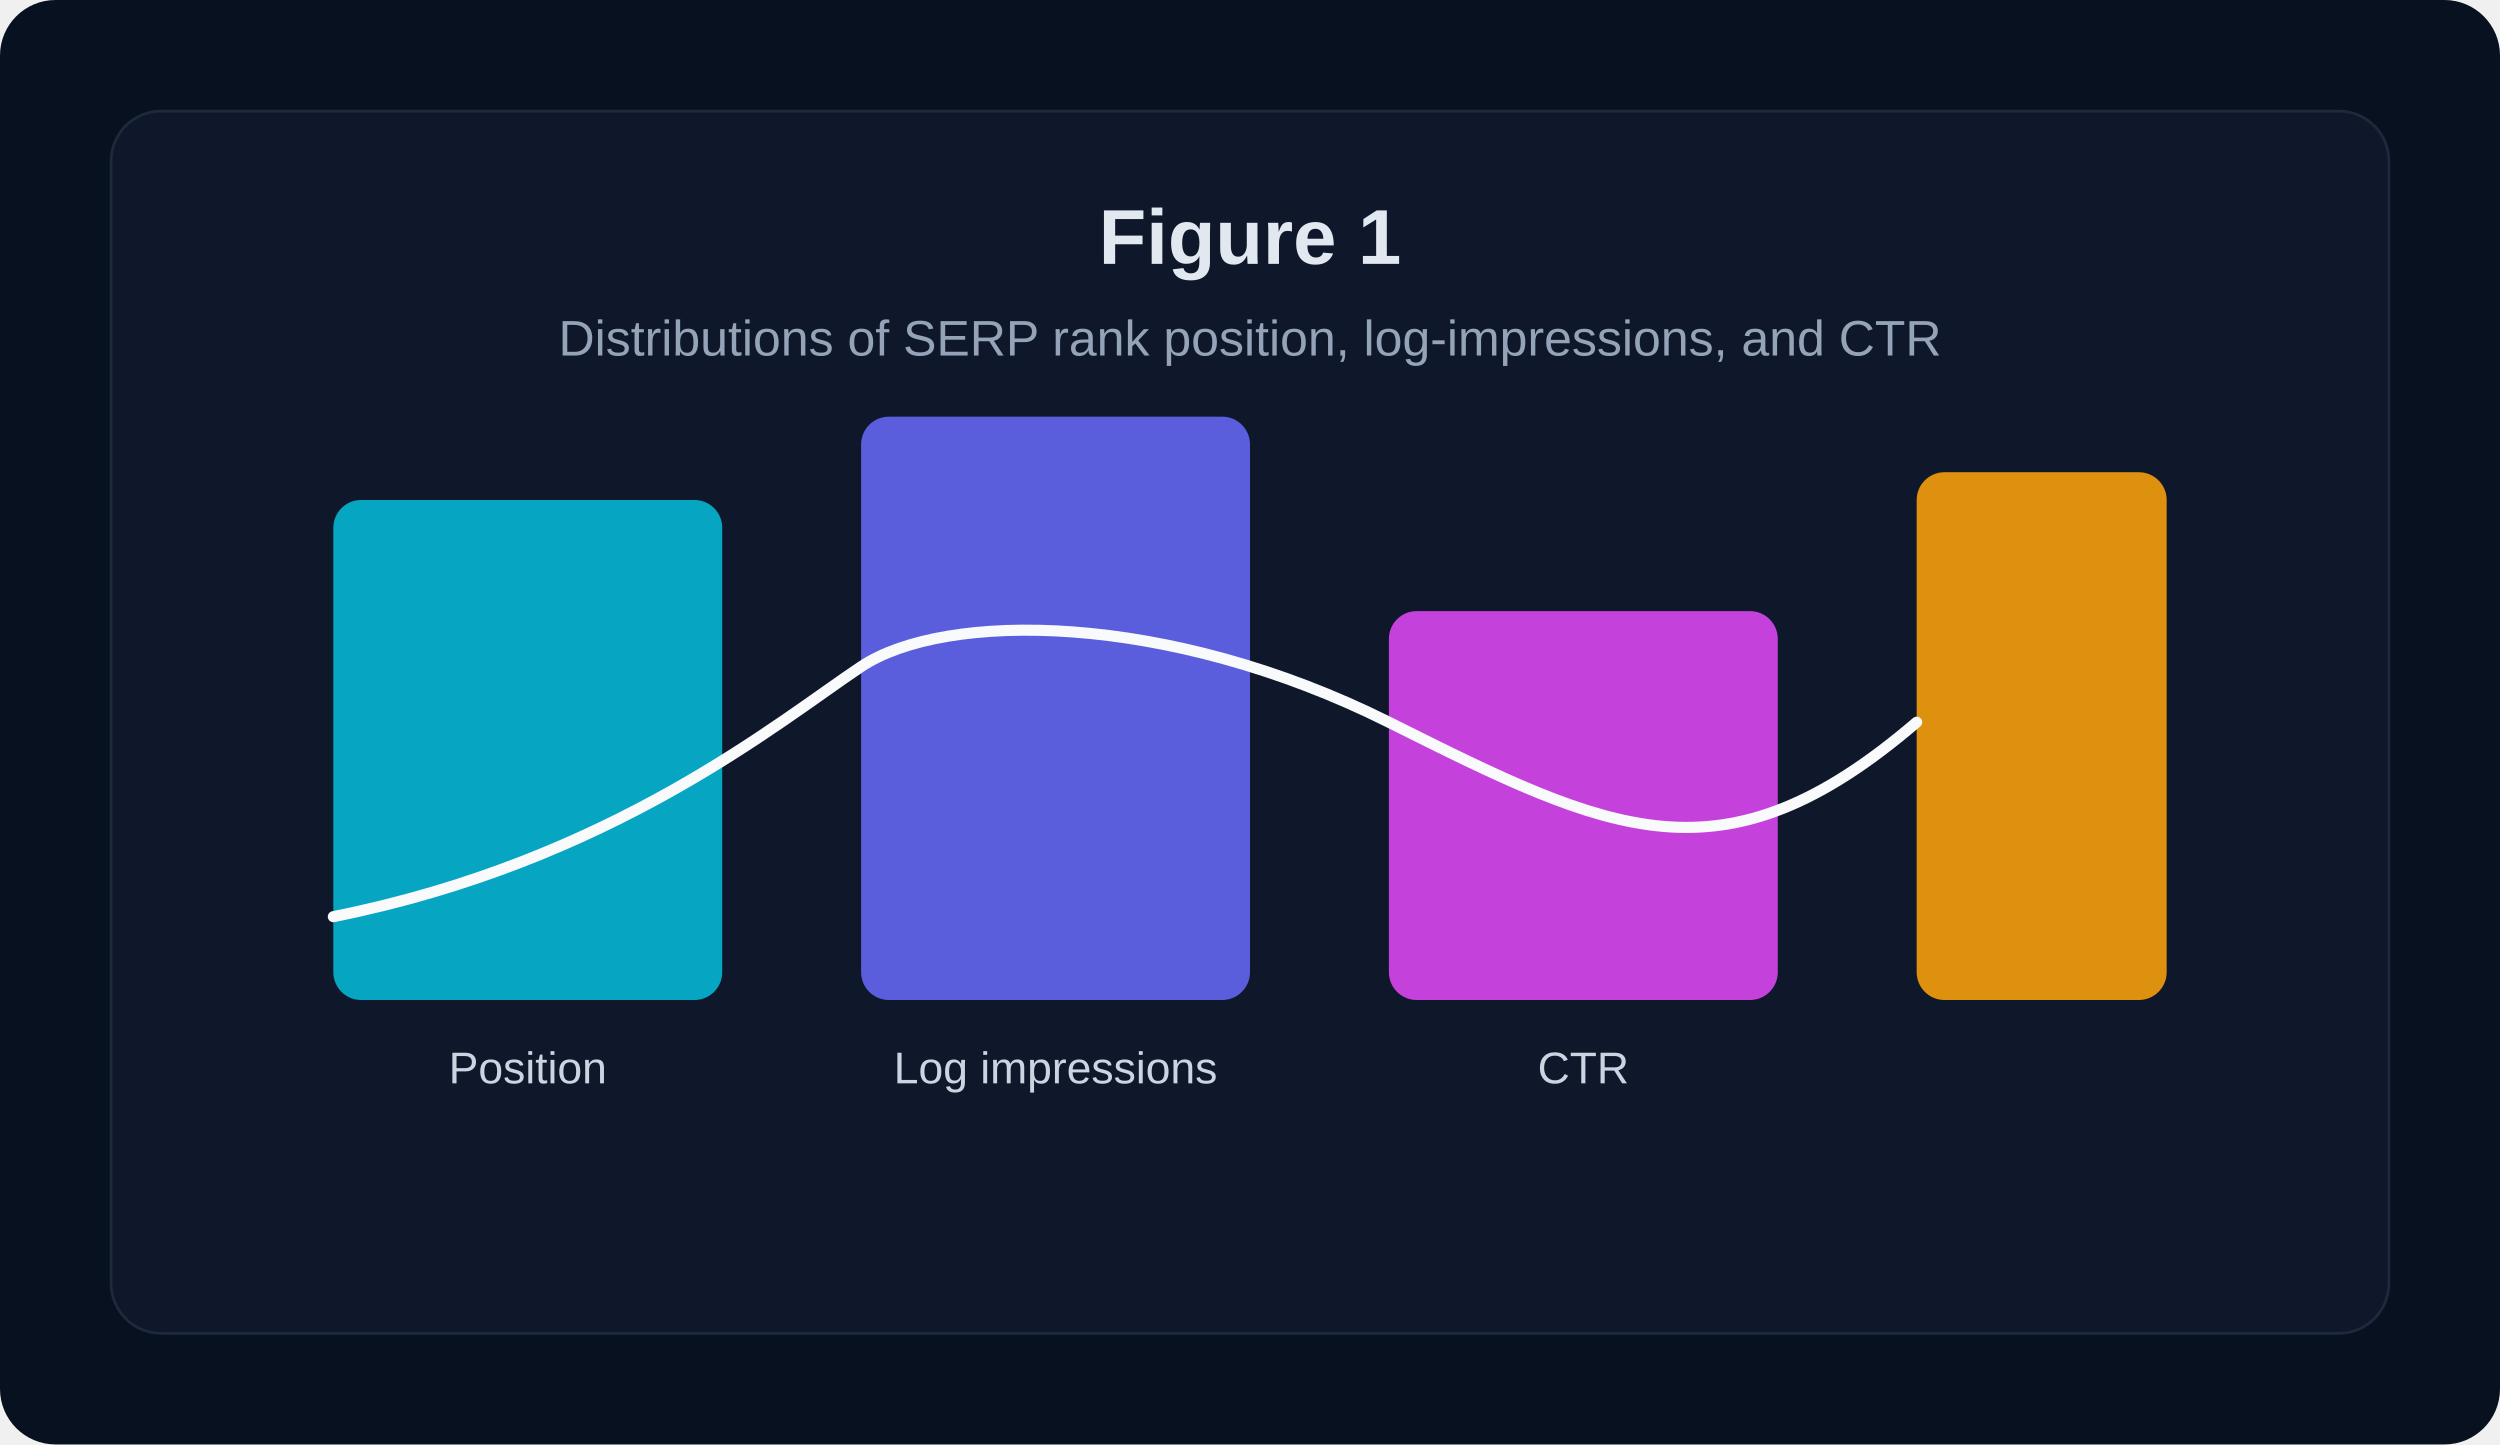
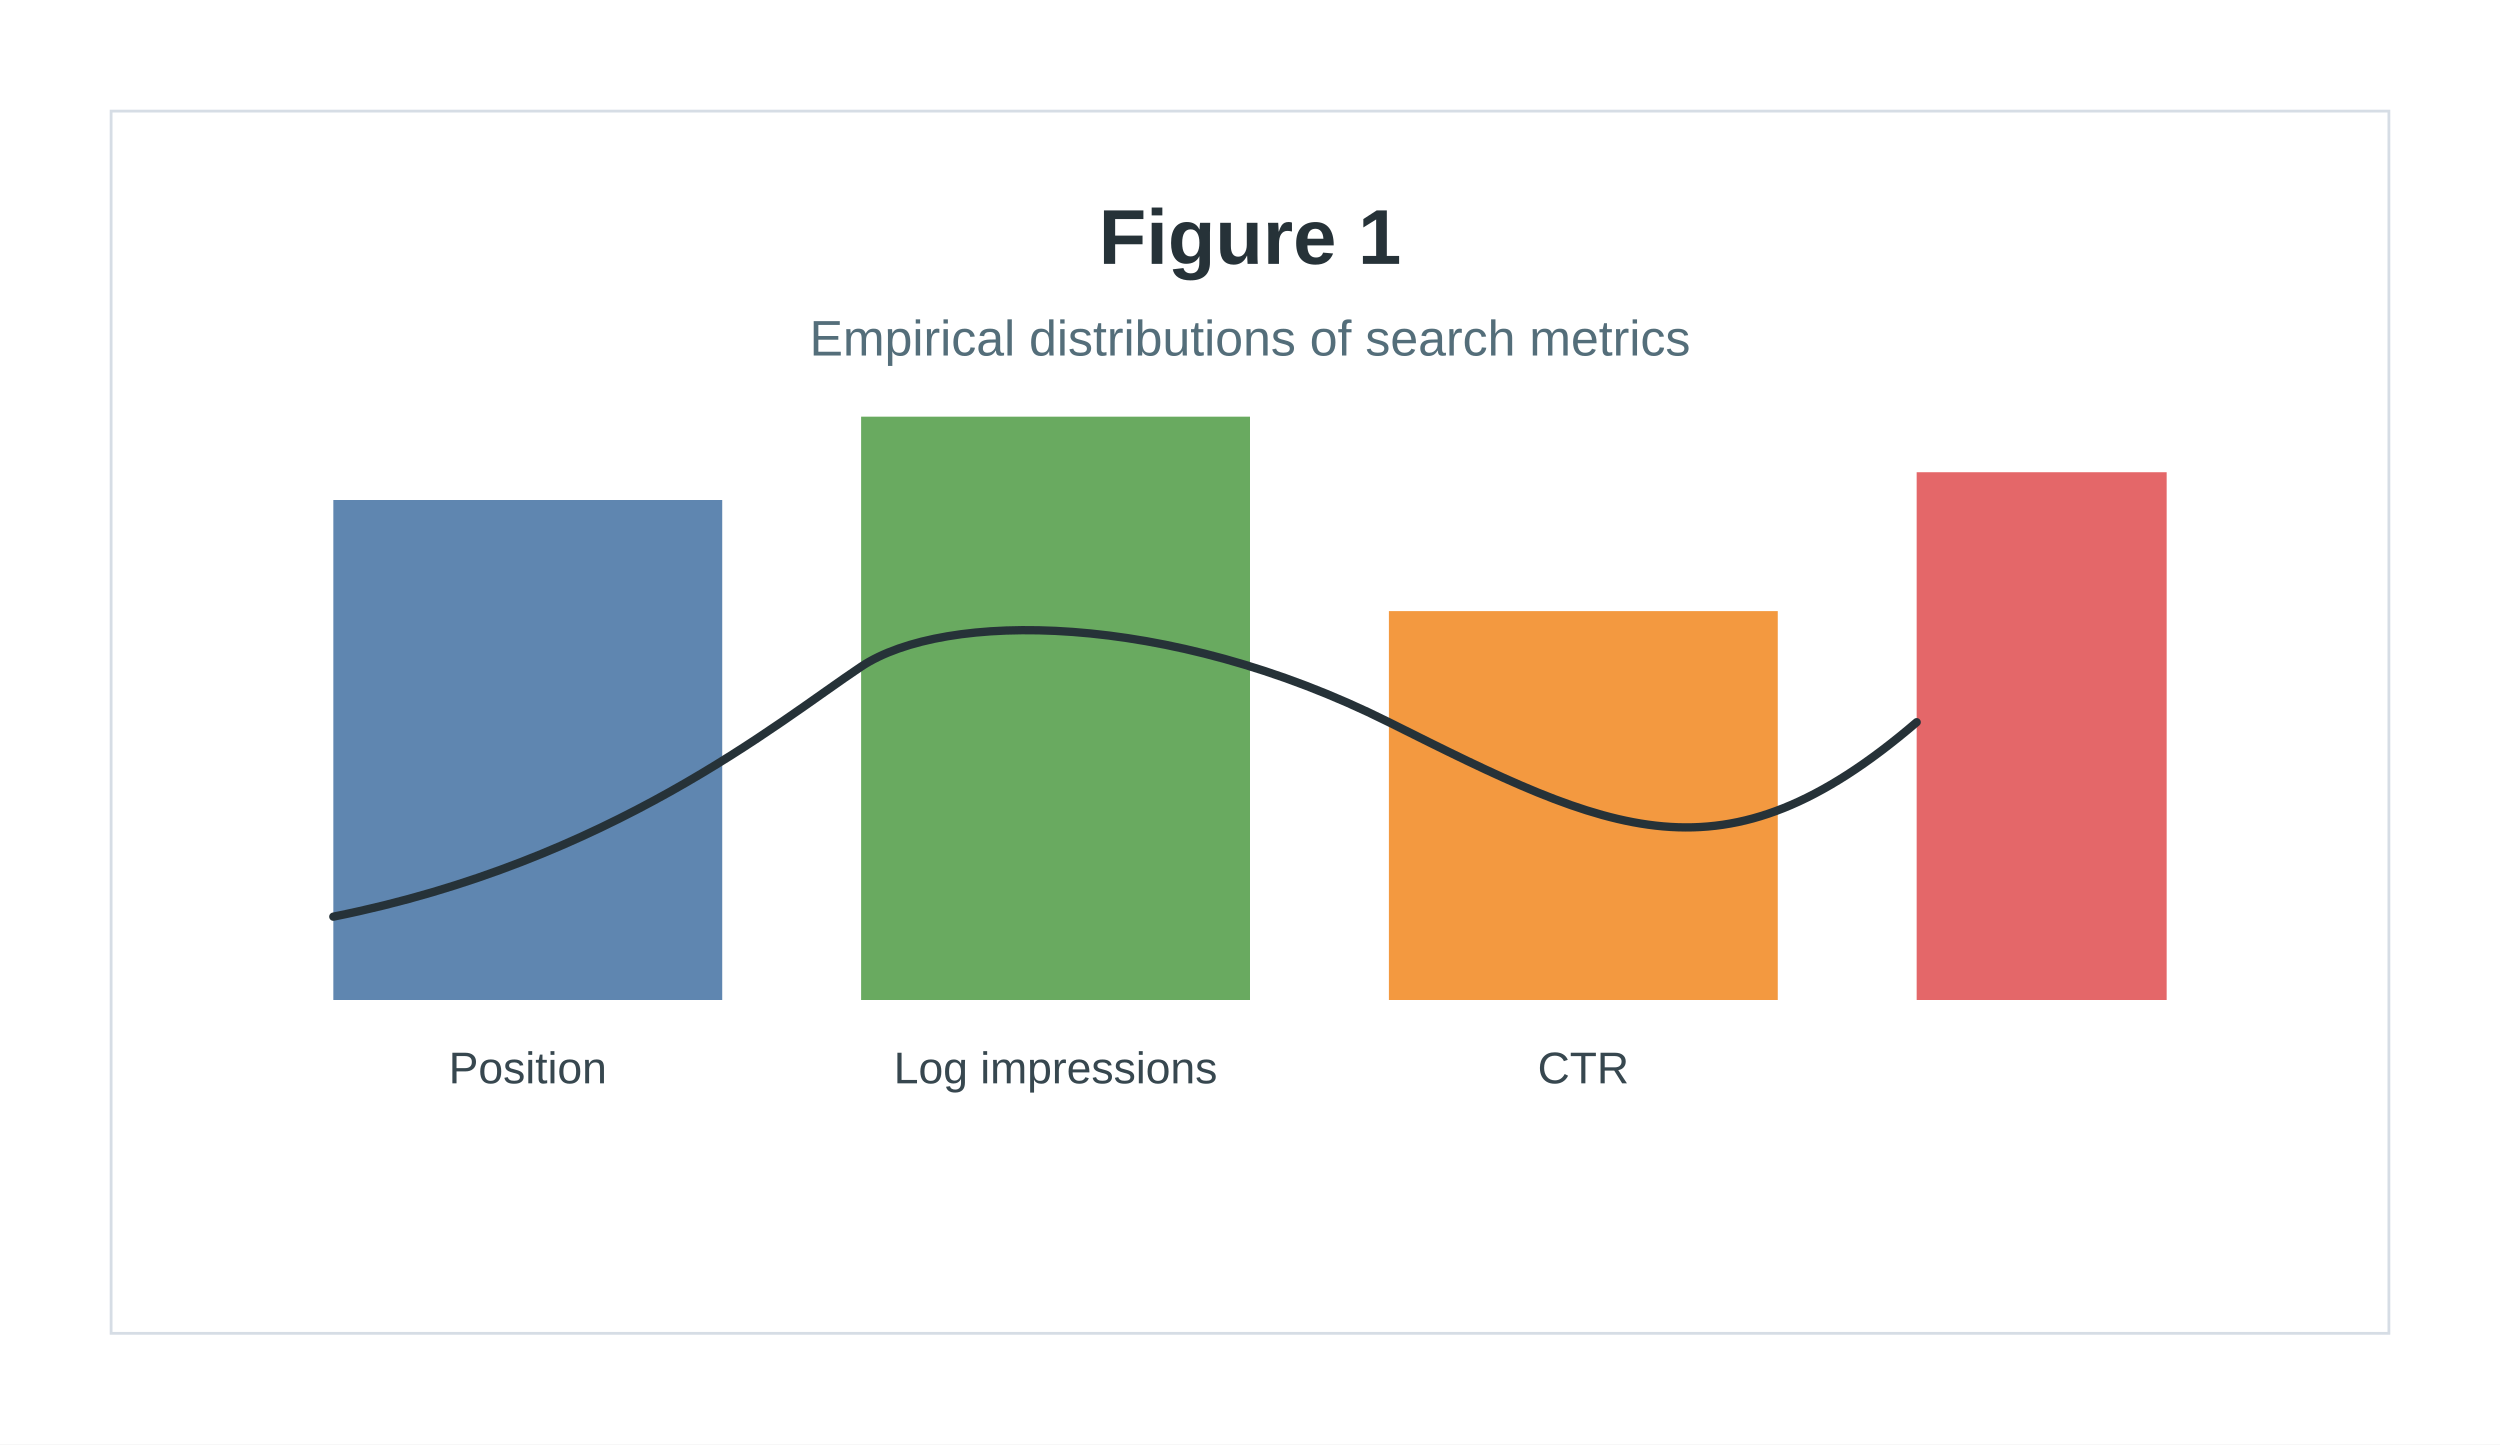
<svg xmlns="http://www.w3.org/2000/svg" width="900" height="520" viewBox="0 0 900 520">
-   <rect width="900" height="520" rx="20" fill="#07111f" />
-   <rect x="40" y="40" width="820" height="440" rx="18" fill="#0f172a" stroke="#1e293b" />
-   <text x="450" y="95" text-anchor="middle" font-family="Segoe UI, Arial, sans-serif" font-size="28" font-weight="700" fill="#e2e8f0">Figure 1</text>
-   <text x="450" y="128" text-anchor="middle" font-family="Segoe UI, Arial, sans-serif" font-size="18" fill="#94a3b8">Distributions of SERP rank position, log-impressions, and CTR</text>
-   <rect x="120" y="180" width="140" height="180" rx="10" fill="#06b6d4" opacity="0.9" />
-   <rect x="310" y="150" width="140" height="210" rx="10" fill="#6366f1" opacity="0.9" />
-   <rect x="500" y="220" width="140" height="140" rx="10" fill="#d946ef" opacity="0.9" />
-   <rect x="690" y="170" width="90" height="190" rx="10" fill="#f59e0b" opacity="0.9" />
-   <path d="M120 330 C220 310, 280 260, 310 240 S420 220, 500 260 S620 320, 690 260" stroke="#f8fafc" stroke-width="4" fill="none" stroke-linecap="round" />
-   <text x="190" y="390" text-anchor="middle" font-family="Segoe UI, Arial, sans-serif" font-size="16" fill="#cbd5e1">Position</text>
-   <text x="380" y="390" text-anchor="middle" font-family="Segoe UI, Arial, sans-serif" font-size="16" fill="#cbd5e1">Log impressions</text>
-   <text x="570" y="390" text-anchor="middle" font-family="Segoe UI, Arial, sans-serif" font-size="16" fill="#cbd5e1">CTR</text>
+   <rect width="900" height="520" fill="#ffffff" />
+   <rect x="40" y="40" width="820" height="440" fill="#ffffff" stroke="#d6dde5" />
+   <text x="450" y="95" text-anchor="middle" font-family="Segoe UI, Arial, sans-serif" font-size="28" font-weight="600" fill="#263238">Figure 1</text>
+   <text x="450" y="128" text-anchor="middle" font-family="Segoe UI, Arial, sans-serif" font-size="18" fill="#546e7a">Empirical distributions of search metrics</text>
+   <rect x="120" y="180" width="140" height="180" fill="#4e79a7" opacity="0.9" />
+   <rect x="310" y="150" width="140" height="210" fill="#59a14f" opacity="0.9" />
+   <rect x="500" y="220" width="140" height="140" fill="#f28e2b" opacity="0.9" />
+   <rect x="690" y="170" width="90" height="190" fill="#e15759" opacity="0.9" />
+   <path d="M120 330 C220 310, 280 260, 310 240 S420 220, 500 260 S620 320, 690 260" stroke="#263238" stroke-width="3" fill="none" stroke-linecap="round" />
+   <text x="190" y="390" text-anchor="middle" font-family="Segoe UI, Arial, sans-serif" font-size="16" fill="#37474f">Position</text>
+   <text x="380" y="390" text-anchor="middle" font-family="Segoe UI, Arial, sans-serif" font-size="16" fill="#37474f">Log impressions</text>
+   <text x="570" y="390" text-anchor="middle" font-family="Segoe UI, Arial, sans-serif" font-size="16" fill="#37474f">CTR</text>
</svg>
